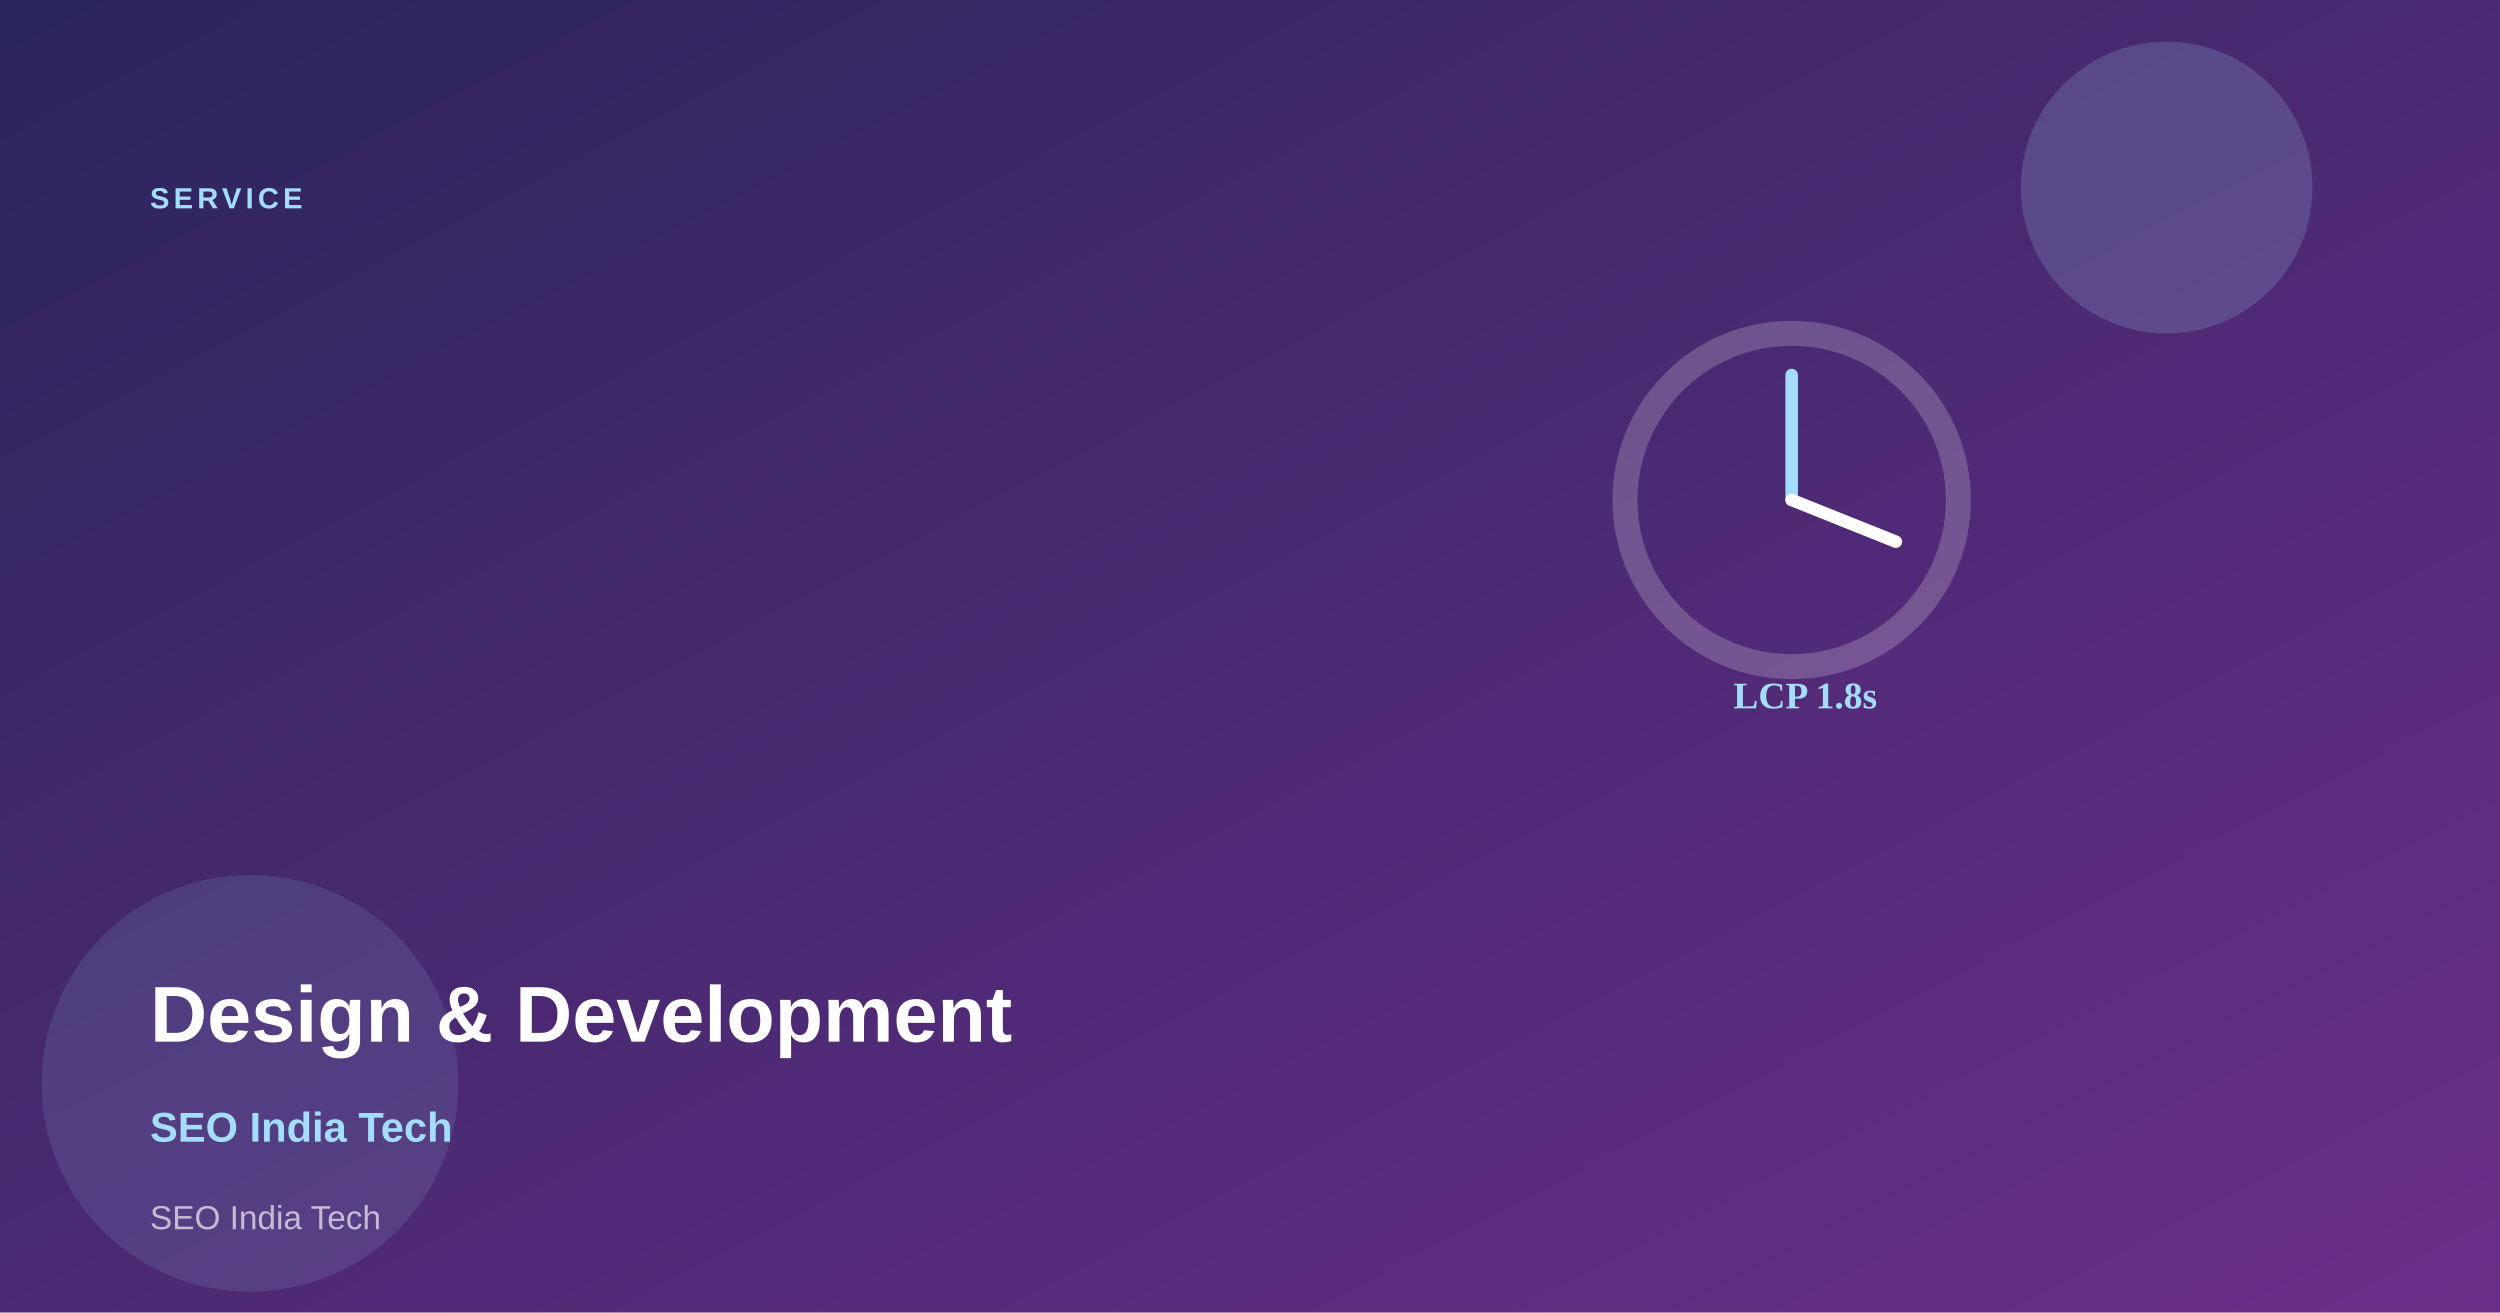
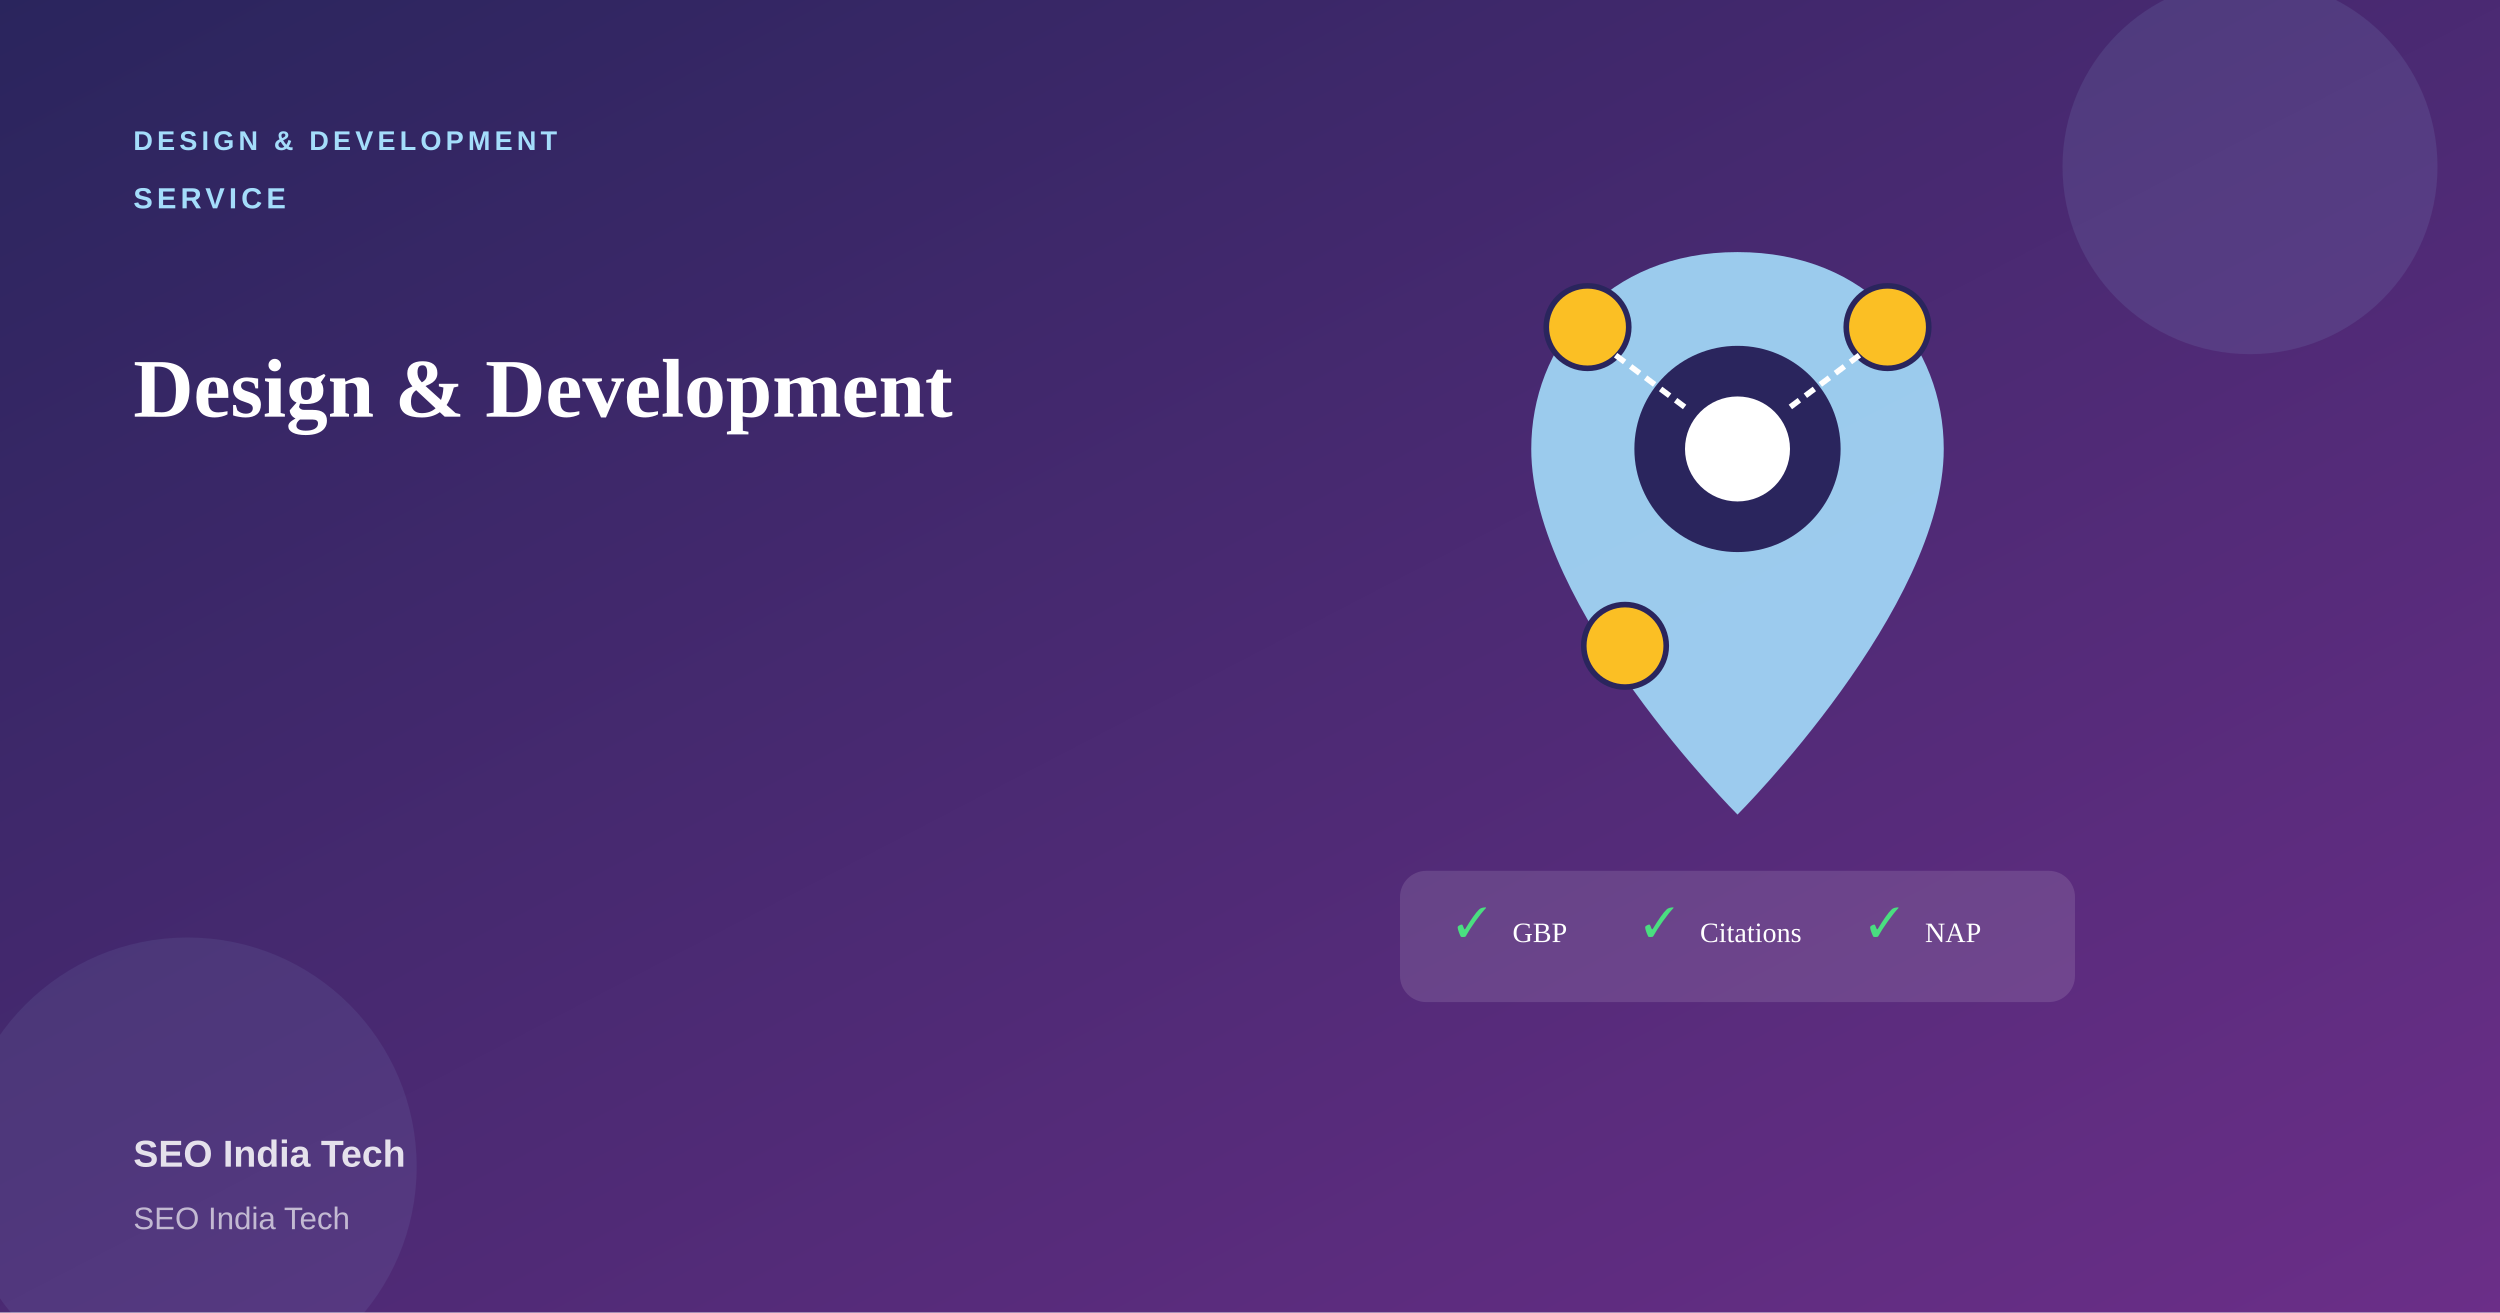
<svg xmlns="http://www.w3.org/2000/svg" width="1200" height="630" viewBox="0 0 1200 630" role="img" aria-label="Design &amp; Development">
  <defs>
    <linearGradient id="bg-service-hub-design-and-development" x1="0%" y1="0%" x2="100%" y2="100%">
      <stop offset="0%" stop-color="#2A255D" />
      <stop offset="100%" stop-color="#6B2E88" />
    </linearGradient>
-     <filter id="shadow-service-hub-design-and-development" x="-20%" y="-20%" width="140%" height="140%">
-       <feDropShadow dx="0" dy="8" stdDeviation="12" flood-color="#000" flood-opacity="0.25" />
+     <filter id="shadow-service-hub-design-and-development">
+       <feDropShadow dx="0" dy="6" stdDeviation="10" flood-color="#000" flood-opacity="0.22" />
    </filter>
  </defs>
  <rect width="1200" height="630" fill="url(#bg-service-hub-design-and-development)" />
-   <circle cx="1040" cy="90" r="70" fill="#A4DDFB" opacity="0.18" />
-   <circle cx="120" cy="520" r="100" fill="#A4DDFB" opacity="0.12" />
-   <g transform="translate(760,130)">
-     <circle cx="100" cy="110" r="80" fill="none" stroke="rgba(255,255,255,0.2)" stroke-width="12" />
-     <path d="M100 110 L100 50" stroke="#A4DDFB" stroke-width="6" stroke-linecap="round" />
-     <path d="M100 110 L150 130" stroke="#ffffff" stroke-width="6" stroke-linecap="round" />
-     <text x="72" y="210" fill="#A4DDFB" font-size="18" font-weight="700">LCP 1.8s</text>
+   <circle cx="1080" cy="80" r="90" fill="#A4DDFB" opacity="0.1" />
+   <circle cx="90" cy="560" r="110" fill="#A4DDFB" opacity="0.08" />
+   <g transform="translate(600,40) scale(0.9)">
+     <path d="M260 90 C190 90 150 140 150 195 C150 280 260 390 260 390 C260 390 370 280 370 195 C370 140 330 90 260 90Z" fill="#A4DDFB" opacity="0.9" />
+     <circle cx="260" cy="195" r="55" fill="#2A255D" />
+     <circle cx="260" cy="195" r="28" fill="#ffffff" />
+     <circle cx="180" cy="130" r="22" fill="#FBBF24" stroke="#2A255D" stroke-width="3" />
+     <circle cx="340" cy="130" r="22" fill="#FBBF24" stroke="#2A255D" stroke-width="3" />
+     <circle cx="200" cy="300" r="22" fill="#FBBF24" stroke="#2A255D" stroke-width="3" />
+     <line x1="195" y1="145" x2="235" y2="175" stroke="#ffffff" stroke-width="3" stroke-dasharray="6 4" />
+     <line x1="325" y1="145" x2="285" y2="175" stroke="#ffffff" stroke-width="3" stroke-dasharray="6 4" />
+     <rect x="80" y="420" width="360" height="70" rx="14" fill="rgba(255,255,255,0.12)" />
+     <text x="110" y="455" fill="#4ADE80" font-size="22">✓</text>
+     <text x="140" y="458" fill="#ffffff" font-size="15">GBP</text>
+     <text x="210" y="455" fill="#4ADE80" font-size="22">✓</text>
+     <text x="240" y="458" fill="#ffffff" font-size="15">Citations</text>
+     <text x="330" y="455" fill="#4ADE80" font-size="22">✓</text>
+     <text x="360" y="458" fill="#ffffff" font-size="15">NAP</text>
  </g>
-   <text x="72" y="100" fill="#A4DDFB" font-family="Arial,sans-serif" font-size="14" font-weight="700" letter-spacing="2">SERVICE</text>
-   <text x="72" y="500" fill="#ffffff" font-family="Arial,Helvetica,sans-serif" font-size="38" font-weight="700">Design &amp; Development</text>
-   <text x="72" y="548" fill="#A4DDFB" font-family="Arial,Helvetica,sans-serif" font-size="20" font-weight="600">SEO India Tech</text>
-   <text x="72" y="590" fill="rgba(255,255,255,0.65)" font-family="Arial,Helvetica,sans-serif" font-size="16">SEO India Tech</text>
+   <text x="64" y="100" fill="#A4DDFB" font-family="Arial,sans-serif" font-size="14" font-weight="700" letter-spacing="2">SERVICE</text>
+   <text x="64" y="200" fill="#ffffff" font-size="40" font-weight="700">Design &amp; Development</text>
+   <text x="64" y="590" fill="rgba(255,255,255,0.65)" font-family="Arial,Helvetica,sans-serif" font-size="15">SEO India Tech</text>
+   <text x="64" y="72" fill="#A4DDFB" font-family="Arial,sans-serif" font-size="13" font-weight="700" letter-spacing="2">DESIGN &amp; DEVELOPMENT</text>
+   <text x="64" y="560" fill="#ffffff" font-family="Arial,sans-serif" font-size="18" font-weight="600" opacity="0.85">SEO India Tech</text>
</svg>
